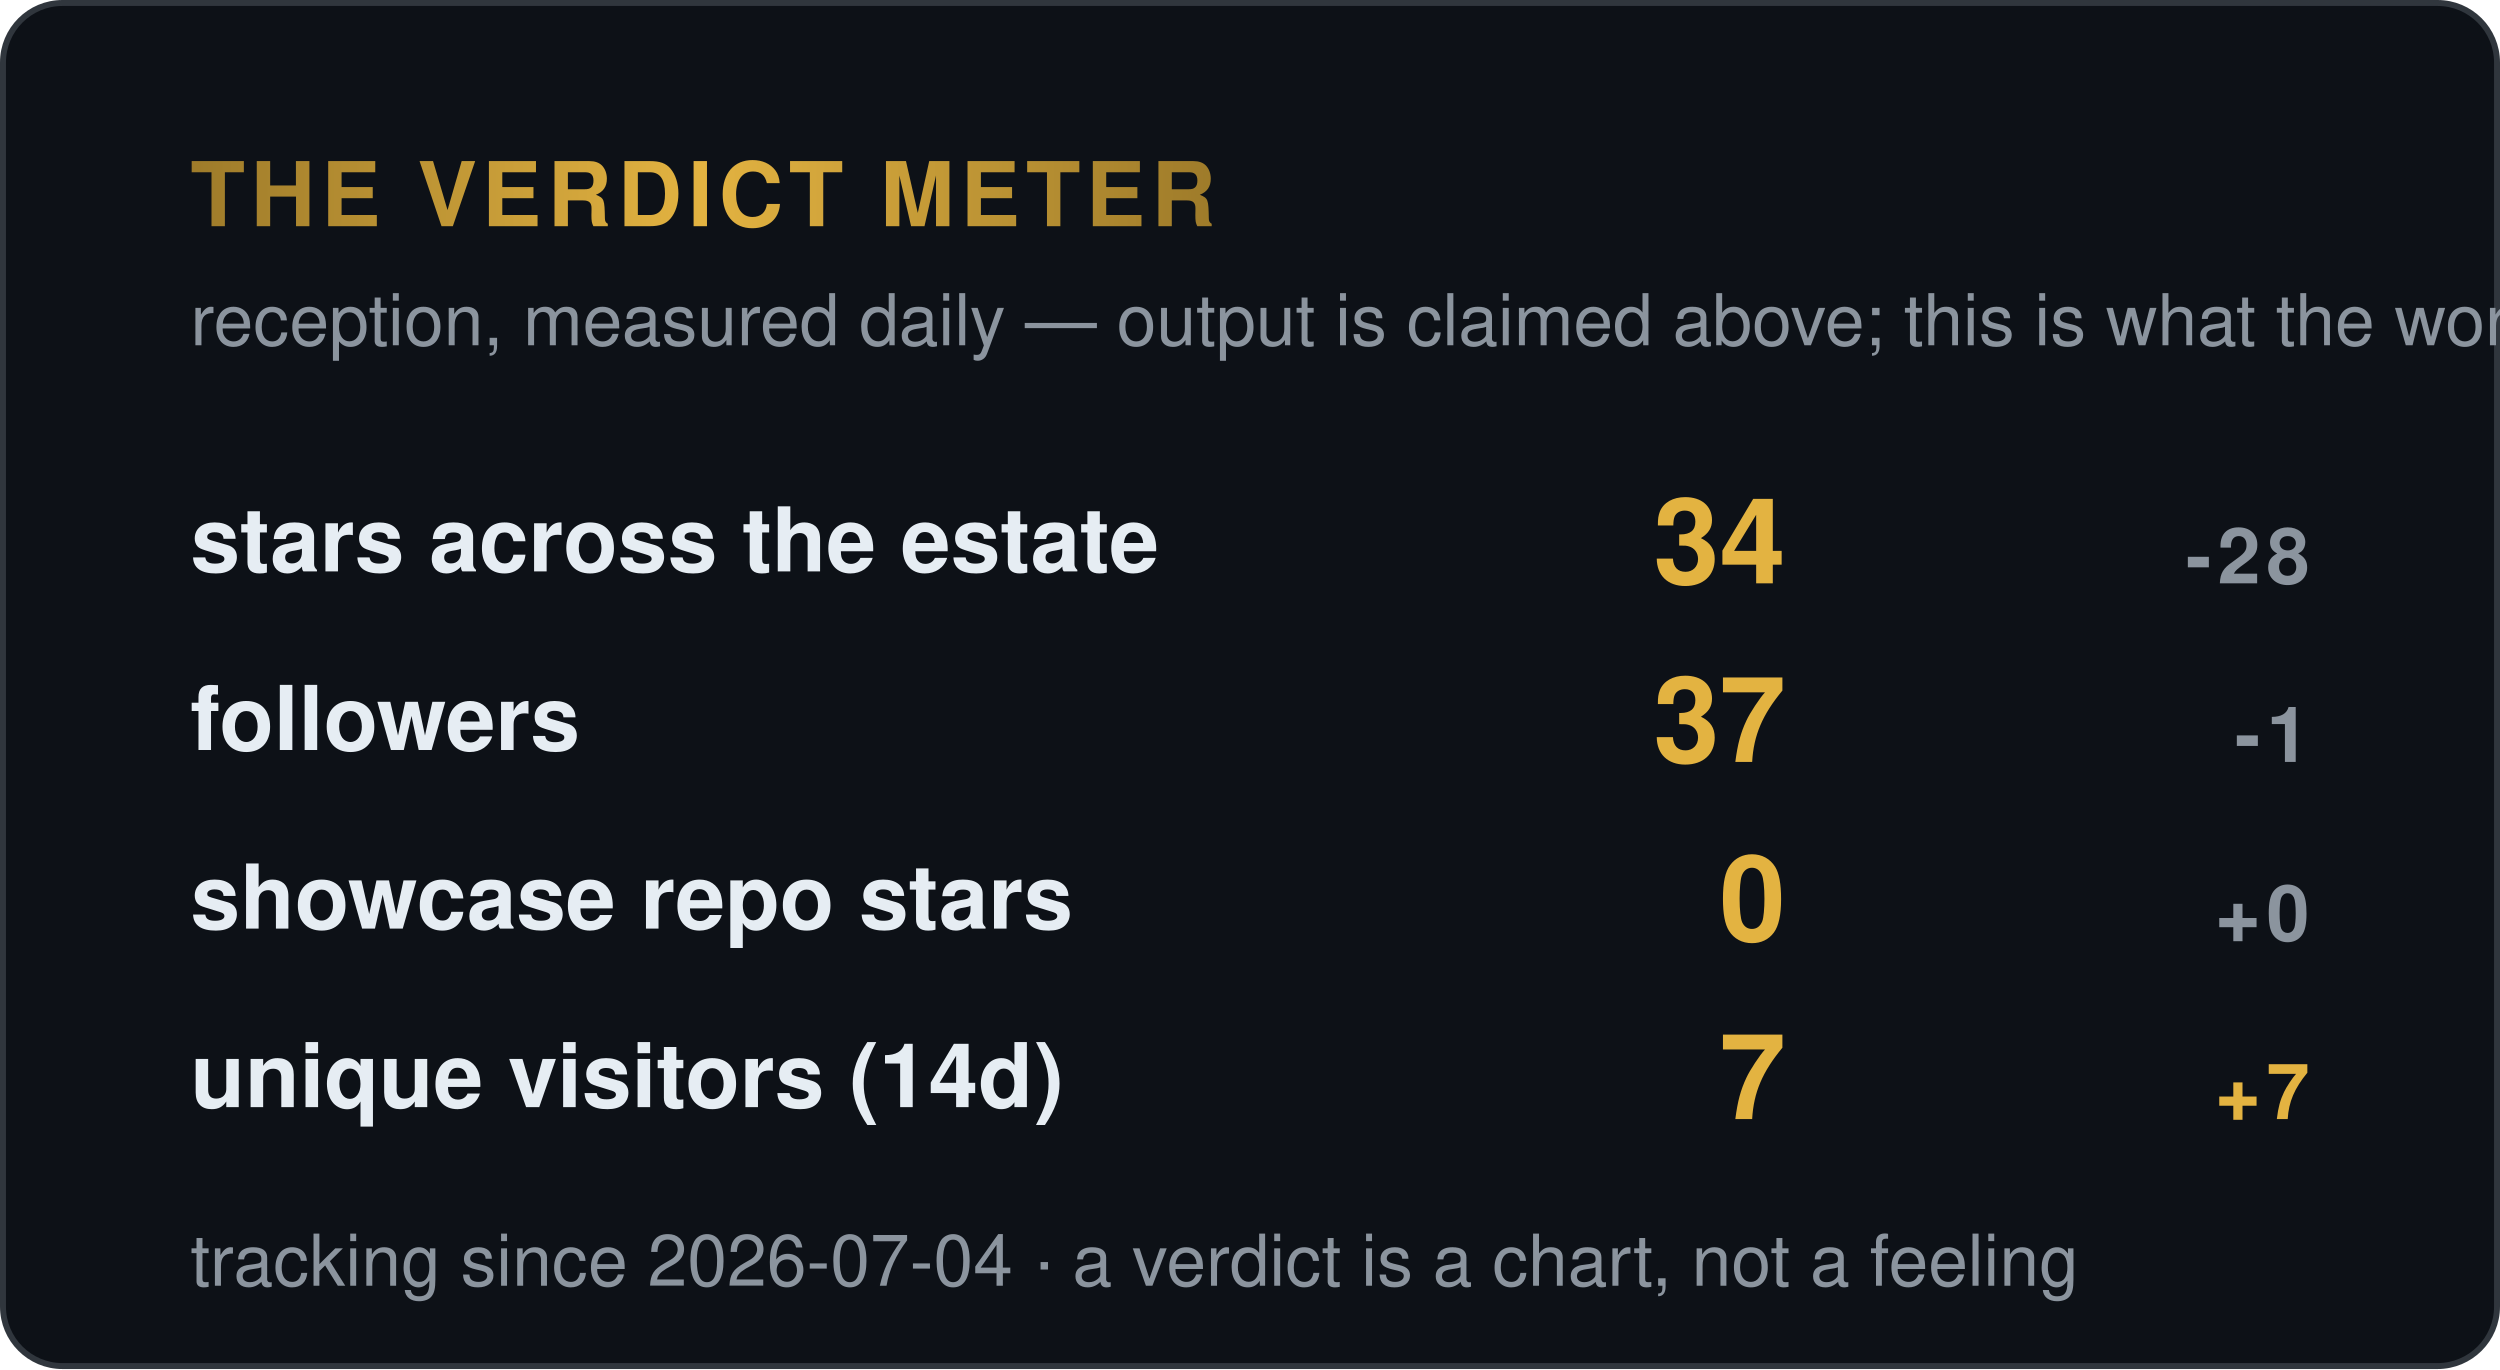
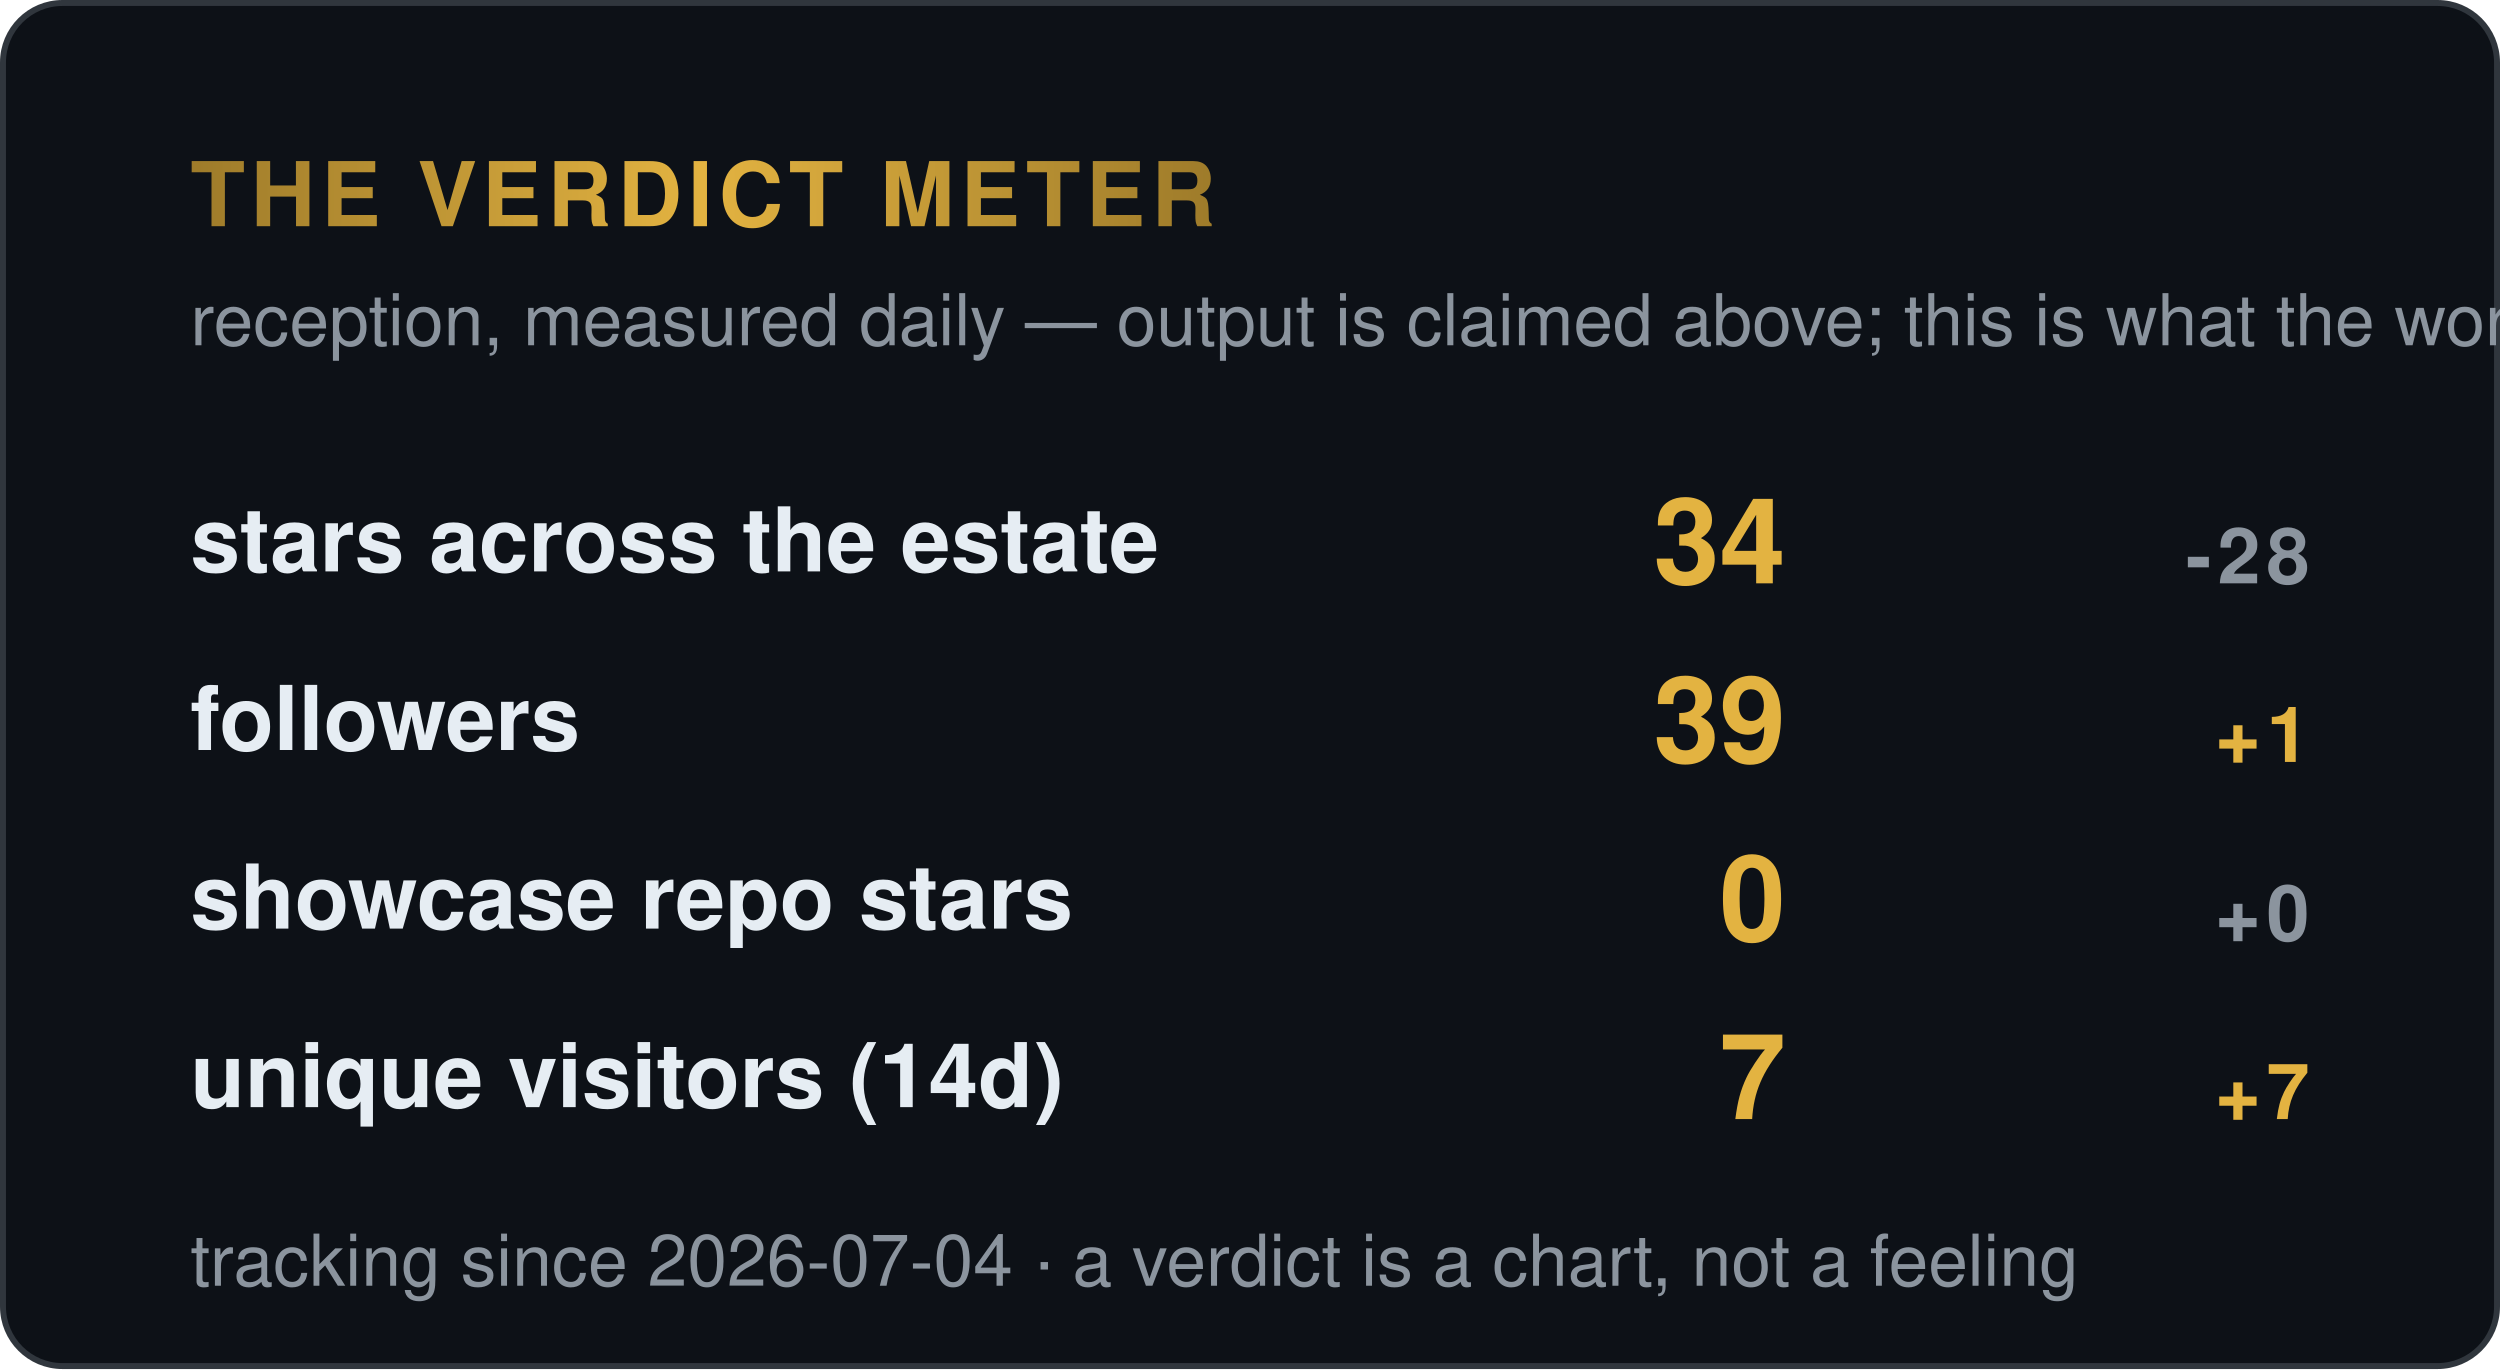
<svg xmlns="http://www.w3.org/2000/svg" width="420" height="230" viewBox="0 0 420 230" role="img" aria-label="Verdict meter — reception signals">
  <style>
    .t { font: 600 15px 'Segoe UI', Helvetica, Arial, sans-serif; fill: #e6edf3; }
    .big { font: 700 34px 'Segoe UI', Helvetica, Arial, sans-serif; fill: #e3b341; }
    .status, .tier { font: 700 13px 'Segoe UI', Helvetica, Arial, sans-serif; letter-spacing: 1px; }
    .ev { font: 400 12px 'Segoe UI', Helvetica, Arial, sans-serif; fill: #8b949e; }
    .fade { opacity: 1; }
  </style>
  <defs>
    <linearGradient id="shV" x1="0%" y1="0%" x2="100%" y2="0%">
      <stop offset="0%" stop-color="#9e7b2a" />
      <stop offset="50%" stop-color="#e3b341">
        <animate attributeName="offset" values="0.2;0.8;0.2" dur="6s" repeatCount="indefinite" />
      </stop>
      <stop offset="100%" stop-color="#9e7b2a" />
    </linearGradient>
  </defs>
  <rect width="419" height="229" x="0.5" y="0.5" rx="10" fill="#0d1117" stroke="#30363d" />
  <text class="tier fade" fill="url(#shV)" x="32" y="38" style="font-size:15px">THE VERDICT METER</text>
  <text class="ev fade d1" x="32" y="58">reception, measured daily — output is claimed above; this is what the world did</text>
  <g class="fade d1" transform="translate(0,96)">
    <text class="t" x="32" y="0">stars across the estate</text>
    <text class="big" x="300" y="2" style="font-size:20px" text-anchor="end">34</text>
    <text class="tier" x="388" y="2" text-anchor="end" fill="#8b949e">-28</text>
  </g>
  <g class="fade d2" transform="translate(0,126)">
    <text class="t" x="32" y="0">followers</text>
-     <text class="big" x="300" y="2" style="font-size:20px" text-anchor="end">37</text>
-     <text class="tier" x="388" y="2" text-anchor="end" fill="#8b949e">-1</text>
+     <text class="big" x="300" y="2" style="font-size:20px" text-anchor="end">39</text>
+     <text class="tier" x="388" y="2" text-anchor="end" fill="#e3b341">+1</text>
  </g>
  <g class="fade d3" transform="translate(0,156)">
    <text class="t" x="32" y="0">showcase repo stars</text>
    <text class="big" x="300" y="2" style="font-size:20px" text-anchor="end">0</text>
    <text class="tier" x="388" y="2" text-anchor="end" fill="#8b949e">+0</text>
  </g>
  <g class="fade d4" transform="translate(0,186)">
    <text class="t" x="32" y="0">unique visitors (14d)</text>
    <text class="big" x="300" y="2" style="font-size:20px" text-anchor="end">7</text>
    <text class="tier" x="388" y="2" text-anchor="end" fill="#e3b341">+7</text>
  </g>
  <text class="ev fade d4" x="32" y="216" fill="#8b949e">tracking since 2026-07-04 · a verdict is a chart, not a feeling</text>
</svg>
